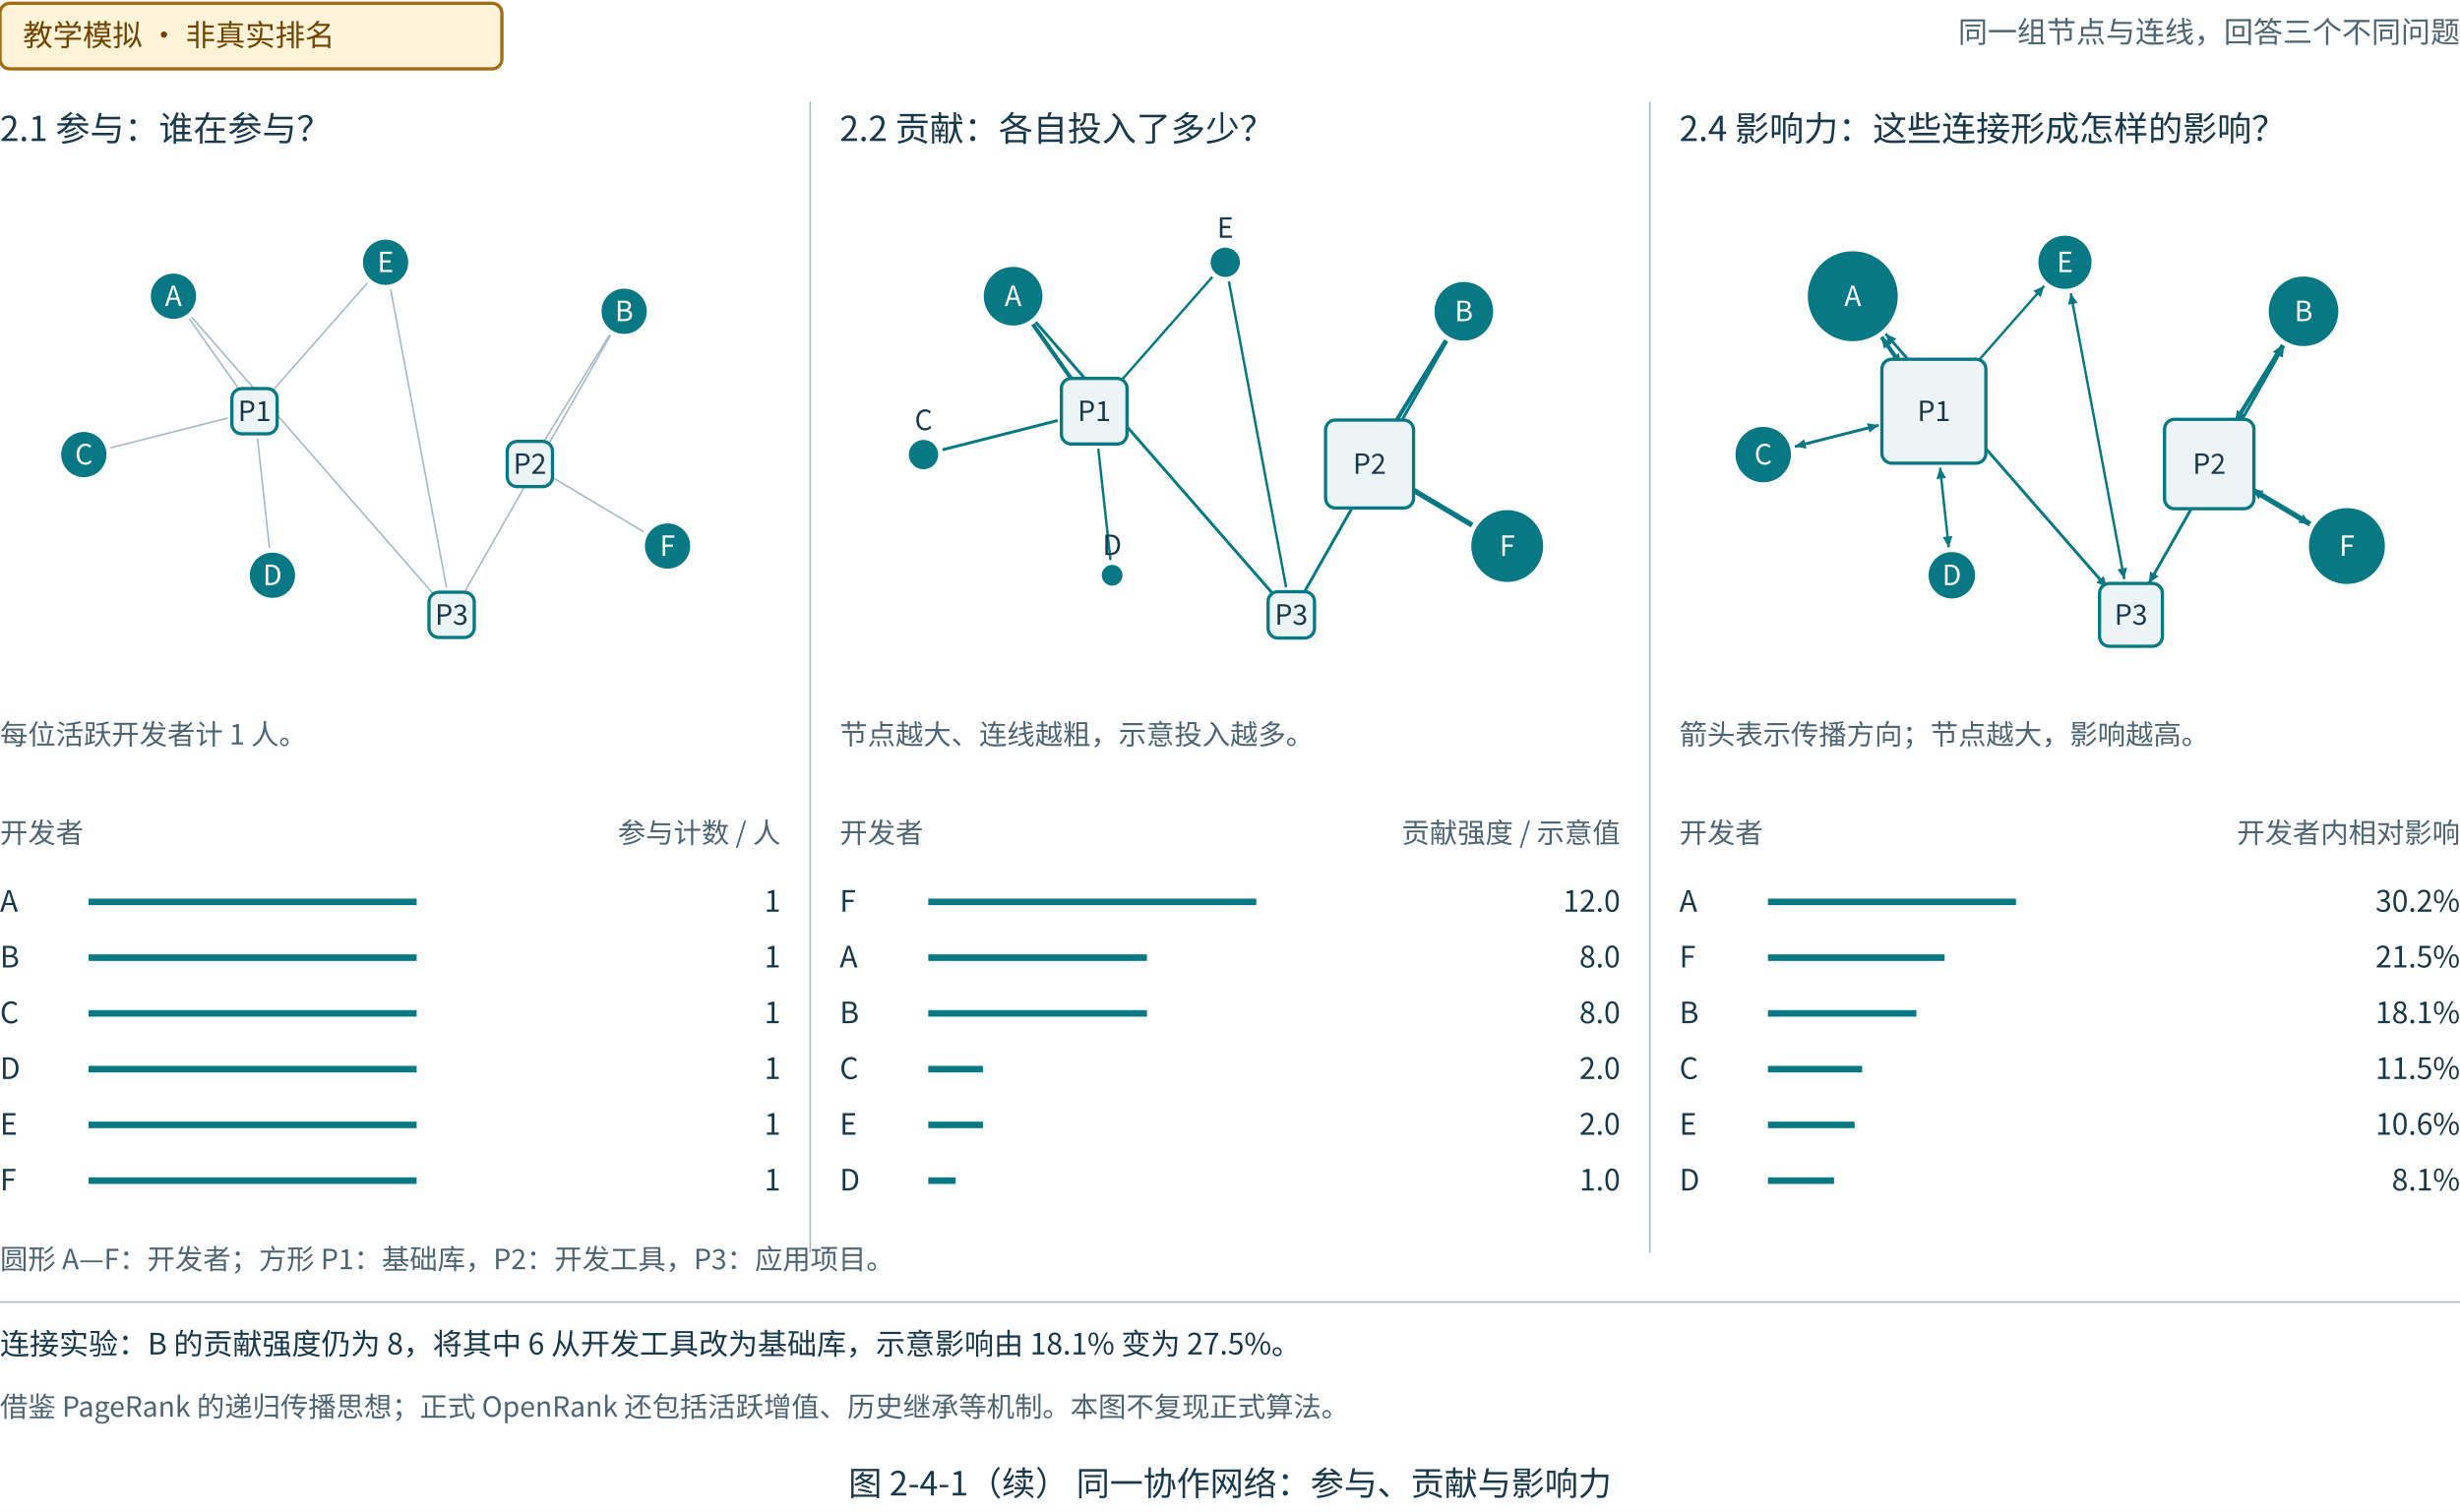
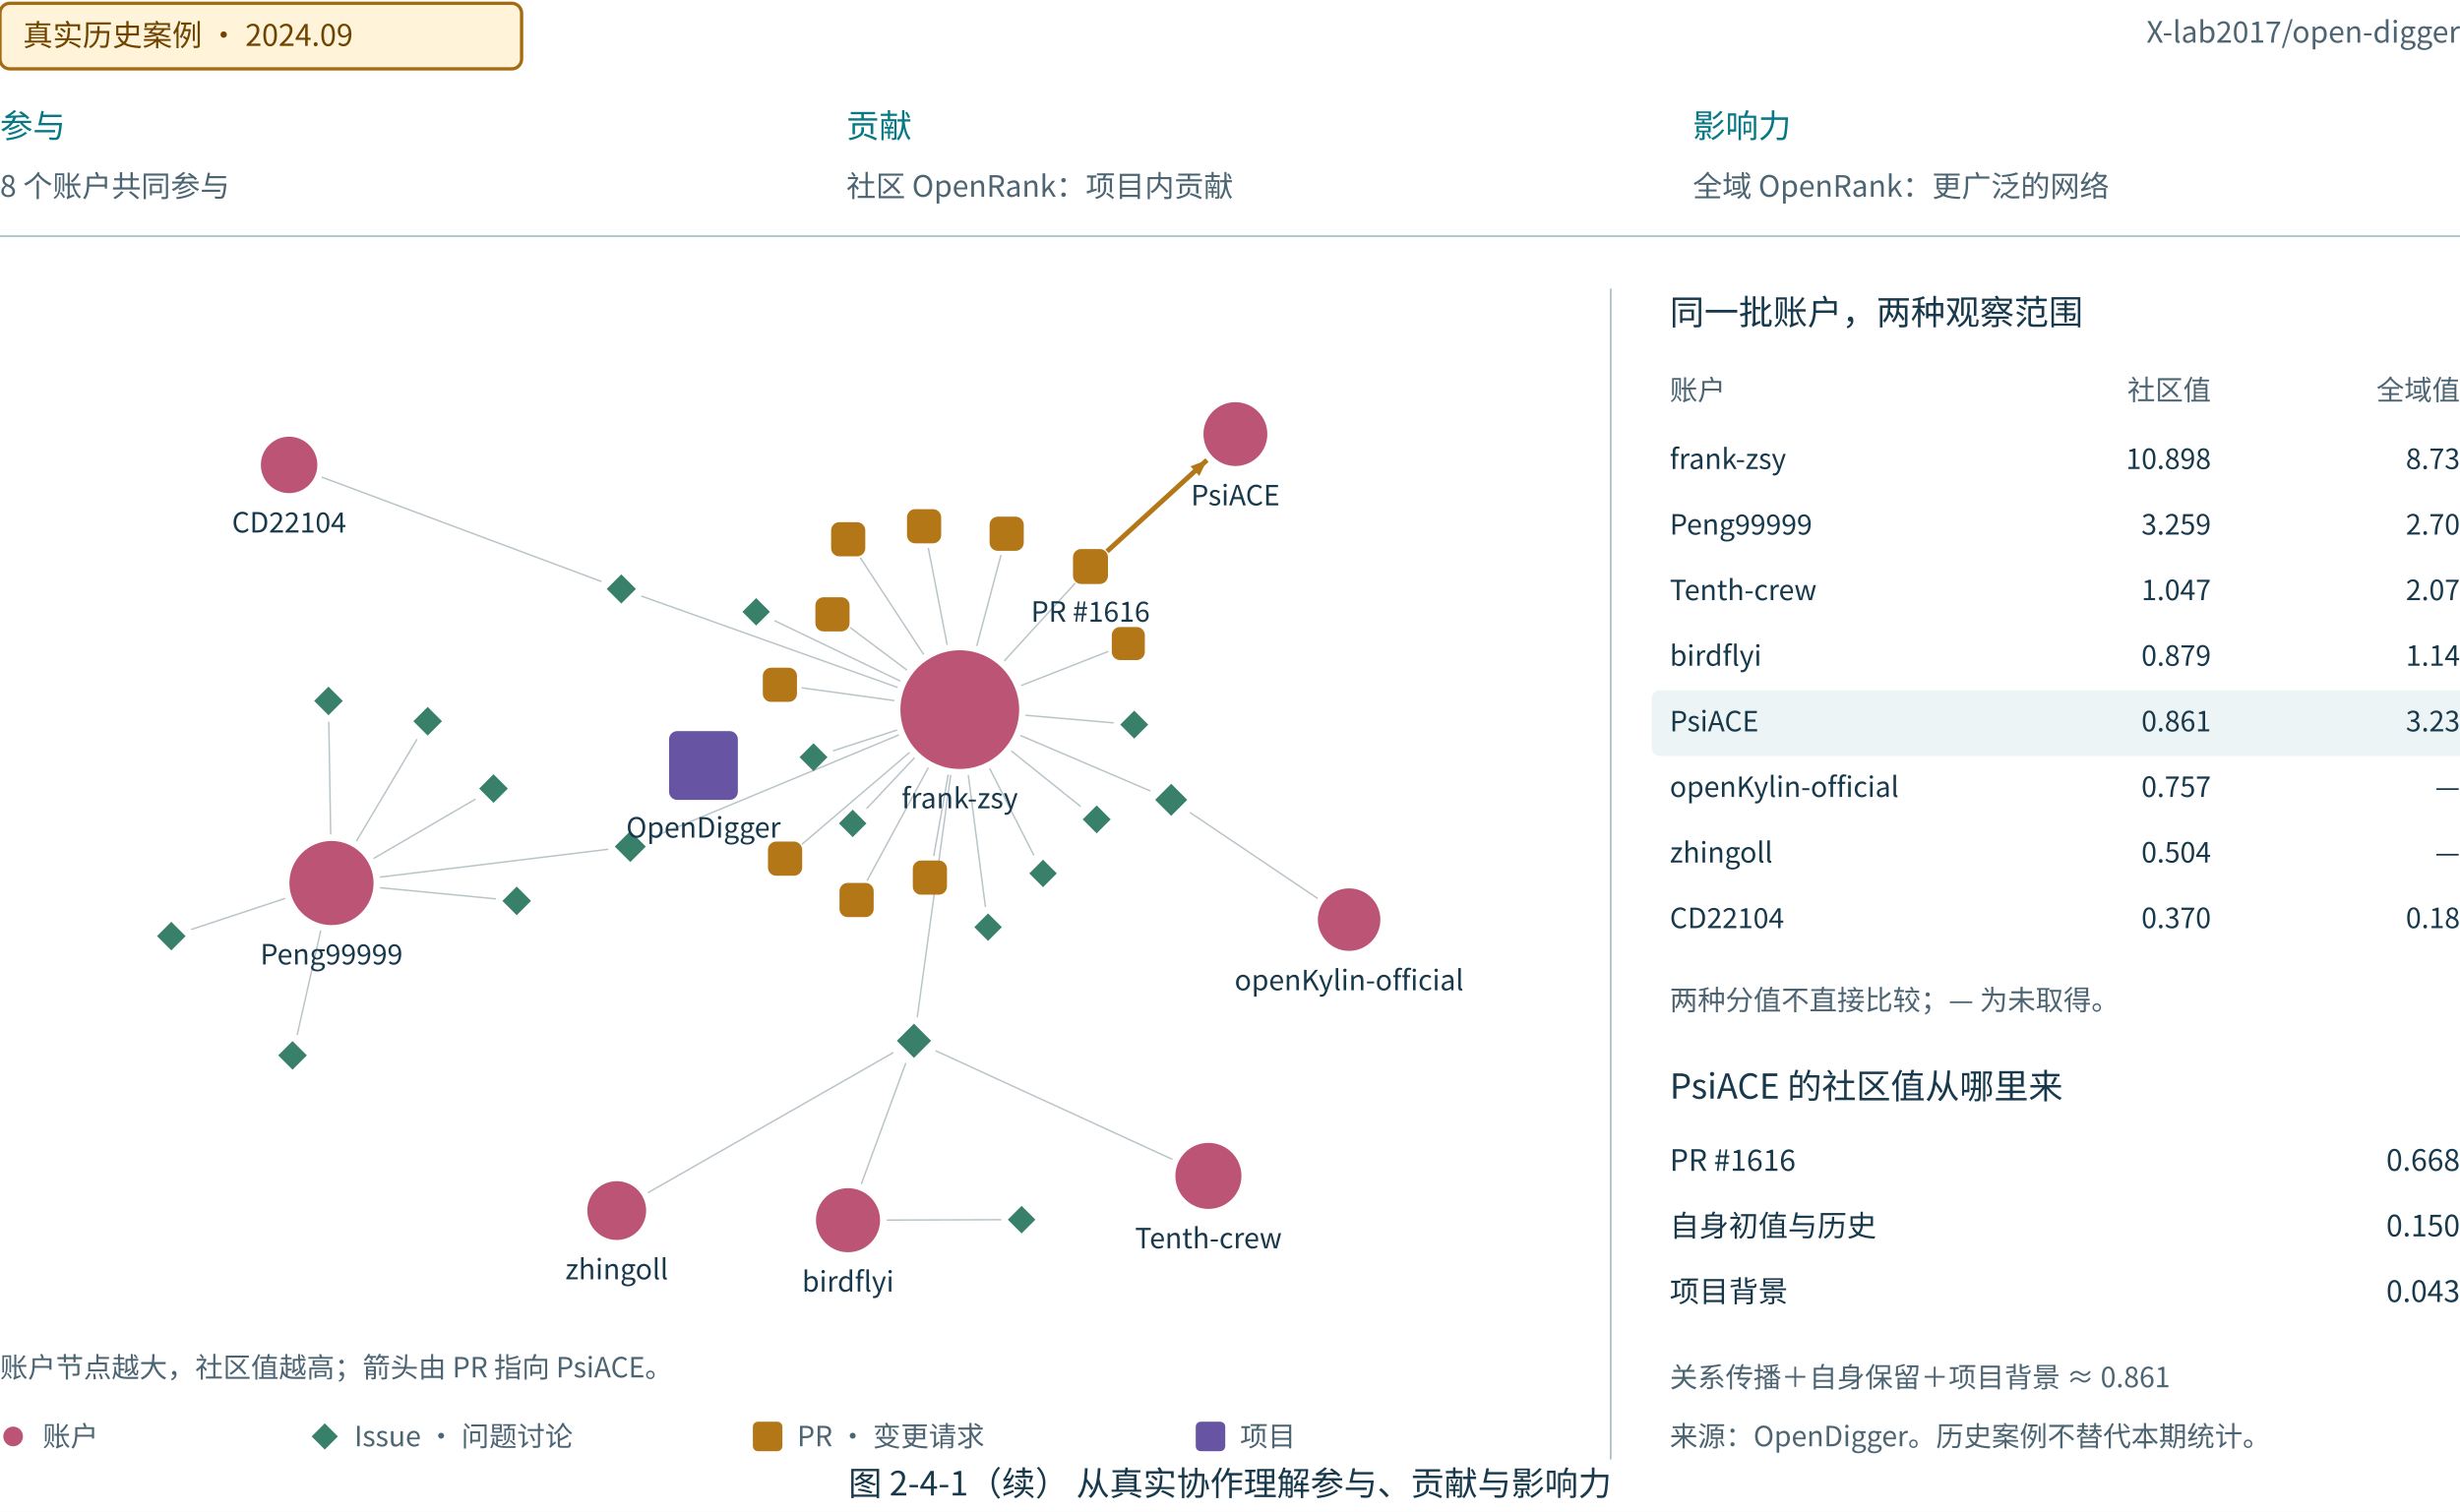
<svg xmlns="http://www.w3.org/2000/svg" width="749.89" height="461" viewBox="0 0 749.89 461" role="img">
  <rect width="100%" height="100%" fill="white" />
  <g font-family="Noto Sans CJK SC,Noto Sans SC,sans-serif">
-     <rect x="0" y="1" width="153" height="20" rx="3" fill="#fff3d9" stroke="#a36b12" />
-     <text x="7" y="14" font-size="9.1" fill="#704400" text-anchor="start">教学模拟 · 非真实排名</text>
-     <text x="749.89" y="13" font-size="9" fill="#4d6573" text-anchor="end">同一组节点与连线，回答三个不同问题</text>
-     <text x="0.0" y="43" font-size="10.5" fill="#18394c" text-anchor="start">2.1  参与：谁在参与？</text>
-     <path d="M57.706 97.185 L72.749 118.525" fill="none" stroke="#a9bbc4" stroke-width="0.5" />
-     <path d="M58.39 96.648 L132.143 181.152" fill="none" stroke="#a9bbc4" stroke-width="0.5" />
-     <path d="M185.859 102.067 L165.937 134.34" fill="none" stroke="#a9bbc4" stroke-width="0.5" />
-     <path d="M186.12 102.222 L141.816 180.178" fill="none" stroke="#a9bbc4" stroke-width="0.5" />
-     <path d="M33.699 136.544 L69.448 127.458" fill="none" stroke="#a9bbc4" stroke-width="0.5" />
-     <path d="M82.138 167.057 L78.5 133.739" fill="none" stroke="#a9bbc4" stroke-width="0.5" />
-     <path d="M111.997 86.278 L83.136 119.084" fill="none" stroke="#a9bbc4" stroke-width="0.5" />
-     <path d="M119.09 88.228 L136.121 179.224" fill="none" stroke="#a9bbc4" stroke-width="0.5" />
-     <path d="M196.278 162.196 L168.74 145.787" fill="none" stroke="#a9bbc4" stroke-width="0.5" />
-     <circle cx="52.867" cy="90.32" r="6.899" fill="#087984" />
-     <text x="52.867" y="93.32" font-size="8.5" fill="#ffffff" text-anchor="middle">A</text>
-     <circle cx="190.27" cy="94.92" r="6.899" fill="#087984" />
-     <text x="190.27" y="97.92" font-size="8.5" fill="#ffffff" text-anchor="middle">B</text>
-     <circle cx="25.559" cy="138.613" r="6.899" fill="#087984" />
-     <text x="25.559" y="141.613" font-size="8.5" fill="#ffffff" text-anchor="middle">C</text>
-     <circle cx="83.05" cy="175.407" r="6.899" fill="#087984" />
-     <text x="83.05" y="178.407" font-size="8.5" fill="#ffffff" text-anchor="middle">D</text>
-     <circle cx="117.544" cy="79.972" r="6.899" fill="#087984" />
-     <text x="117.544" y="82.972" font-size="8.5" fill="#ffffff" text-anchor="middle">E</text>
-     <circle cx="203.493" cy="166.496" r="6.899" fill="#087984" />
-     <text x="203.493" y="169.496" font-size="8.5" fill="#ffffff" text-anchor="middle">F</text>
-     <rect x="70.689" y="118.491" width="13.798" height="13.798" rx="3" fill="#edf4f5" stroke="#087984" />
-     <text x="77.588" y="128.39" font-size="8.5" fill="#18394c" text-anchor="middle">P1</text>
-     <rect x="154.626" y="134.588" width="13.798" height="13.798" rx="3" fill="#edf4f5" stroke="#087984" />
-     <text x="161.525" y="144.487" font-size="8.5" fill="#18394c" text-anchor="middle">P2</text>
-     <rect x="130.767" y="180.581" width="13.798" height="13.798" rx="3" fill="#edf4f5" stroke="#087984" />
-     <text x="137.666" y="190.48" font-size="8.5" fill="#18394c" text-anchor="middle">P3</text>
-     <text x="0.0" y="227" font-size="8.5" fill="#4d6573" text-anchor="start">每位活跃开发者计 1 人。</text>
-     <text x="0.0" y="257" font-size="8.5" fill="#4d6573" text-anchor="start">开发者</text>
-     <text x="237.963" y="257" font-size="8.5" fill="#4d6573" text-anchor="end">参与计数 / 人</text>
-     <text x="0.0" y="278" font-size="9" fill="#18394c" text-anchor="start">A</text>
-     <path d="M27.0 275 L127.0 275" fill="none" stroke="#087984" stroke-width="2" />
-     <text x="237.963" y="278" font-size="9" fill="#18394c" text-anchor="end">1</text>
-     <text x="0.0" y="295" font-size="9" fill="#18394c" text-anchor="start">B</text>
-     <path d="M27.0 292 L127.0 292" fill="none" stroke="#087984" stroke-width="2" />
-     <text x="237.963" y="295" font-size="9" fill="#18394c" text-anchor="end">1</text>
-     <text x="0.0" y="312" font-size="9" fill="#18394c" text-anchor="start">C</text>
-     <path d="M27.0 309 L127.0 309" fill="none" stroke="#087984" stroke-width="2" />
-     <text x="237.963" y="312" font-size="9" fill="#18394c" text-anchor="end">1</text>
-     <text x="0.0" y="329" font-size="9" fill="#18394c" text-anchor="start">D</text>
-     <path d="M27.0 326 L127.0 326" fill="none" stroke="#087984" stroke-width="2" />
-     <text x="237.963" y="329" font-size="9" fill="#18394c" text-anchor="end">1</text>
-     <text x="0.0" y="346" font-size="9" fill="#18394c" text-anchor="start">E</text>
-     <path d="M27.0 343 L127.0 343" fill="none" stroke="#087984" stroke-width="2" />
-     <text x="237.963" y="346" font-size="9" fill="#18394c" text-anchor="end">1</text>
-     <text x="0.0" y="363" font-size="9" fill="#18394c" text-anchor="start">F</text>
-     <path d="M27.0 360 L127.0 360" fill="none" stroke="#087984" stroke-width="2" />
-     <text x="237.963" y="363" font-size="9" fill="#18394c" text-anchor="end">1</text>
-     <text x="255.963" y="43" font-size="10.5" fill="#18394c" text-anchor="start">2.2  贡献：各自投入了多少？</text>
-     <path d="M246.963 31 L246.963 382" fill="none" stroke="#a9bbc4" stroke-width="0.5" />
-     <path d="M314.848 98.856 L326.926 115.991" fill="none" stroke="#087984" stroke-width="1.257" />
-     <path d="M315.698 98.188 L387.994 181.023" fill="none" stroke="#087984" stroke-width="0.895" />
-     <path d="M440.748 103.806 L425.323 128.795" fill="none" stroke="#087984" stroke-width="1.257" />
-     <path d="M441.073 103.999 L397.864 180.029" fill="none" stroke="#087984" stroke-width="0.895" />
-     <path d="M287.31 137.142 L322.407 128.222" fill="none" stroke="#087984" stroke-width="0.895" />
-     <path d="M338.507 170.772 L334.8 136.821" fill="none" stroke="#087984" stroke-width="0.75" />
-     <path d="M369.563 84.456 L341.147 116.756" fill="none" stroke="#087984" stroke-width="0.75" />
-     <path d="M374.606 85.842 L392.053 179.056" fill="none" stroke="#087984" stroke-width="0.75" />
-     <path d="M448.758 160.121 L430.301 149.122" fill="none" stroke="#087984" stroke-width="1.612" />
-     <circle cx="308.83" cy="90.32" r="8.943" fill="#087984" />
-     <text x="308.83" y="93.32" font-size="8.5" fill="#ffffff" text-anchor="middle">A</text>
-     <circle cx="446.233" cy="94.92" r="8.943" fill="#087984" />
-     <text x="446.233" y="97.92" font-size="8.5" fill="#ffffff" text-anchor="middle">B</text>
-     <circle cx="281.522" cy="138.613" r="4.472" fill="#087984" />
-     <text x="281.522" y="131.141" font-size="8.5" fill="#18394c" text-anchor="middle">C</text>
-     <circle cx="339.013" cy="175.407" r="3.162" fill="#087984" />
-     <text x="339.013" y="169.245" font-size="8.5" fill="#18394c" text-anchor="middle">D</text>
-     <circle cx="373.508" cy="79.972" r="4.472" fill="#087984" />
-     <text x="373.508" y="72.5" font-size="8.5" fill="#18394c" text-anchor="middle">E</text>
-     <circle cx="459.456" cy="166.496" r="10.953" fill="#087984" />
-     <text x="459.456" y="169.496" font-size="8.5" fill="#ffffff" text-anchor="middle">F</text>
-     <rect x="323.552" y="115.391" width="19.998" height="19.998" rx="3" fill="#edf4f5" stroke="#087984" />
-     <text x="333.551" y="128.39" font-size="8.5" fill="#18394c" text-anchor="middle">P1</text>
-     <rect x="404.073" y="128.072" width="26.83" height="26.83" rx="3" fill="#edf4f5" stroke="#087984" />
-     <text x="417.488" y="144.487" font-size="8.5" fill="#18394c" text-anchor="middle">P2</text>
-     <rect x="386.559" y="180.409" width="14.141" height="14.141" rx="3" fill="#edf4f5" stroke="#087984" />
-     <text x="393.629" y="190.48" font-size="8.5" fill="#18394c" text-anchor="middle">P3</text>
-     <text x="255.963" y="227" font-size="8.5" fill="#4d6573" text-anchor="start">节点越大、连线越粗，示意投入越多。</text>
-     <text x="255.963" y="257" font-size="8.5" fill="#4d6573" text-anchor="start">开发者</text>
-     <text x="493.927" y="257" font-size="8.5" fill="#4d6573" text-anchor="end">贡献强度 / 示意值</text>
-     <text x="255.963" y="278" font-size="9" fill="#18394c" text-anchor="start">F</text>
-     <path d="M282.963 275 L382.963 275" fill="none" stroke="#087984" stroke-width="2" />
-     <text x="493.927" y="278" font-size="9" fill="#18394c" text-anchor="end">12.0</text>
-     <text x="255.963" y="295" font-size="9" fill="#18394c" text-anchor="start">A</text>
-     <path d="M282.963 292 L349.63 292" fill="none" stroke="#087984" stroke-width="2" />
-     <text x="493.927" y="295" font-size="9" fill="#18394c" text-anchor="end">8.0</text>
-     <text x="255.963" y="312" font-size="9" fill="#18394c" text-anchor="start">B</text>
-     <path d="M282.963 309 L349.63 309" fill="none" stroke="#087984" stroke-width="2" />
-     <text x="493.927" y="312" font-size="9" fill="#18394c" text-anchor="end">8.0</text>
-     <text x="255.963" y="329" font-size="9" fill="#18394c" text-anchor="start">C</text>
-     <path d="M282.963 326 L299.63 326" fill="none" stroke="#087984" stroke-width="2" />
-     <text x="493.927" y="329" font-size="9" fill="#18394c" text-anchor="end">2.0</text>
-     <text x="255.963" y="346" font-size="9" fill="#18394c" text-anchor="start">E</text>
-     <path d="M282.963 343 L299.63 343" fill="none" stroke="#087984" stroke-width="2" />
-     <text x="493.927" y="346" font-size="9" fill="#18394c" text-anchor="end">2.0</text>
-     <text x="255.963" y="363" font-size="9" fill="#18394c" text-anchor="start">D</text>
-     <path d="M282.963 360 L291.297 360" fill="none" stroke="#087984" stroke-width="2" />
-     <text x="493.927" y="363" font-size="9" fill="#18394c" text-anchor="end">1.0</text>
-     <text x="511.927" y="43" font-size="10.5" fill="#18394c" text-anchor="start">2.4  影响力：这些连接形成怎样的影响？</text>
-     <path d="M502.927 31 L502.927 382" fill="none" stroke="#a9bbc4" stroke-width="0.5" />
-     <path d="M573.56 102.756 L579.519 111.21" fill="none" stroke="#087984" stroke-width="1.257" />
-     <polygon points="579.519,111.210 578.844,107.649 576.392,109.377" fill="#087984" />
-     <polygon points="573.560,102.756 574.235,106.317 576.687,104.589" fill="#087984" />
-     <path d="M574.798 101.783 L642.305 179.13" fill="none" stroke="#087984" stroke-width="0.895" />
-     <polygon points="642.305,179.130 641.265,175.658 639.005,177.630" fill="#087984" />
-     <polygon points="574.798,101.783 575.838,105.255 578.098,103.283" fill="#087984" />
-     <path d="M695.836 105.225 L681.396 128.617" fill="none" stroke="#087984" stroke-width="1.257" />
-     <polygon points="681.396,128.617 684.406,126.597 681.853,125.021" fill="#087984" />
-     <polygon points="695.836,105.225 692.826,107.245 695.379,108.821" fill="#087984" />
-     <path d="M696.213 105.448 L655.068 177.845" fill="none" stroke="#087984" stroke-width="0.895" />
-     <polygon points="655.068,177.845 658.003,175.717 655.395,174.235" fill="#087984" />
-     <polygon points="696.213,105.448 693.278,107.576 695.887,109.058" fill="#087984" />
-     <path d="M547.132 136.161 L572.701 129.663" fill="none" stroke="#087984" stroke-width="0.895" />
-     <polygon points="572.701,129.663 569.133,129.022 569.872,131.930" fill="#087984" />
-     <polygon points="547.132,136.161 550.700,136.802 549.961,133.894" fill="#087984" />
-     <path d="M594.045 166.878 L591.398 142.636" fill="none" stroke="#087984" stroke-width="0.75" />
-     <polygon points="591.398,142.636 590.265,146.079 593.247,145.753" fill="#087984" />
-     <polygon points="594.045,166.878 595.178,163.435 592.196,163.761" fill="#087984" />
-     <path d="M623.125 87.185 L600.974 112.364" fill="none" stroke="#087984" stroke-width="0.75" />
-     <polygon points="600.974,112.364 604.280,110.877 602.027,108.896" fill="#087984" />
-     <polygon points="623.125,87.185 619.819,88.672 622.072,90.653" fill="#087984" />
-     <path d="M631.238 89.415 L647.554 176.587" fill="none" stroke="#087984" stroke-width="0.75" />
-     <polygon points="647.554,176.587 648.421,173.067 645.472,173.619" fill="#087984" />
-     <polygon points="631.238,89.415 630.371,92.935 633.320,92.383" fill="#087984" />
-     <path d="M704.189 159.803 L686.444 149.229" fill="none" stroke="#087984" stroke-width="1.612" />
-     <polygon points="686.444,149.229 688.511,152.207 690.047,149.630" fill="#087984" />
-     <polygon points="704.189,159.803 702.122,156.825 700.586,159.403" fill="#087984" />
-     <circle cx="564.794" cy="90.32" r="13.714" fill="#087984" />
-     <text x="564.794" y="93.32" font-size="8.5" fill="#ffffff" text-anchor="middle">A</text>
-     <circle cx="702.197" cy="94.92" r="10.61" fill="#087984" />
-     <text x="702.197" y="97.92" font-size="8.5" fill="#ffffff" text-anchor="middle">B</text>
-     <circle cx="537.486" cy="138.613" r="8.454" fill="#087984" />
-     <text x="537.486" y="141.613" font-size="8.5" fill="#ffffff" text-anchor="middle">C</text>
-     <circle cx="594.976" cy="175.407" r="7.079" fill="#087984" />
-     <text x="594.976" y="178.407" font-size="8.5" fill="#ffffff" text-anchor="middle">D</text>
-     <circle cx="629.471" cy="79.972" r="8.107" fill="#087984" />
-     <text x="629.471" y="82.972" font-size="8.5" fill="#ffffff" text-anchor="middle">E</text>
-     <circle cx="715.42" cy="166.496" r="11.574" fill="#087984" />
-     <text x="715.42" y="169.496" font-size="8.5" fill="#ffffff" text-anchor="middle">F</text>
-     <rect x="573.666" y="109.541" width="31.697" height="31.697" rx="3" fill="#edf4f5" stroke="#087984" />
-     <text x="589.515" y="128.39" font-size="8.5" fill="#18394c" text-anchor="middle">P1</text>
-     <rect x="659.827" y="127.863" width="27.249" height="27.249" rx="3" fill="#edf4f5" stroke="#087984" />
-     <text x="673.451" y="144.487" font-size="8.5" fill="#18394c" text-anchor="middle">P2</text>
-     <rect x="640.01" y="177.897" width="19.165" height="19.165" rx="3" fill="#edf4f5" stroke="#087984" />
-     <text x="649.593" y="190.48" font-size="8.5" fill="#18394c" text-anchor="middle">P3</text>
-     <text x="511.927" y="227" font-size="8.5" fill="#4d6573" text-anchor="start">箭头表示传播方向；节点越大，影响越高。</text>
-     <text x="511.927" y="257" font-size="8.5" fill="#4d6573" text-anchor="start">开发者</text>
-     <text x="749.89" y="257" font-size="8.5" fill="#4d6573" text-anchor="end">开发者内相对影响</text>
-     <text x="511.927" y="278" font-size="9" fill="#18394c" text-anchor="start">A</text>
-     <path d="M538.927 275 L614.533 275" fill="none" stroke="#087984" stroke-width="2" />
-     <text x="749.89" y="278" font-size="9" fill="#18394c" text-anchor="end">30.2%</text>
-     <text x="511.927" y="295" font-size="9" fill="#18394c" text-anchor="start">F</text>
-     <path d="M538.927 292 L592.774 292" fill="none" stroke="#087984" stroke-width="2" />
-     <text x="749.89" y="295" font-size="9" fill="#18394c" text-anchor="end">21.5%</text>
-     <text x="511.927" y="312" font-size="9" fill="#18394c" text-anchor="start">B</text>
-     <path d="M538.927 309 L584.181 309" fill="none" stroke="#087984" stroke-width="2" />
-     <text x="749.89" y="312" font-size="9" fill="#18394c" text-anchor="end">18.1%</text>
-     <text x="511.927" y="329" font-size="9" fill="#18394c" text-anchor="start">C</text>
-     <path d="M538.927 326 L567.654 326" fill="none" stroke="#087984" stroke-width="2" />
-     <text x="749.89" y="329" font-size="9" fill="#18394c" text-anchor="end">11.5%</text>
-     <text x="511.927" y="346" font-size="9" fill="#18394c" text-anchor="start">E</text>
-     <path d="M538.927 343 L565.346 343" fill="none" stroke="#087984" stroke-width="2" />
-     <text x="749.89" y="346" font-size="9" fill="#18394c" text-anchor="end">10.6%</text>
-     <text x="511.927" y="363" font-size="9" fill="#18394c" text-anchor="start">D</text>
-     <path d="M538.927 360 L559.071 360" fill="none" stroke="#087984" stroke-width="2" />
-     <text x="749.89" y="363" font-size="9" fill="#18394c" text-anchor="end">8.1%</text>
-     <text x="0" y="387" font-size="8.5" fill="#4d6573" text-anchor="start">圆形 A—F：开发者；方形 P1：基础库，P2：开发工具，P3：应用项目。</text>
-     <path d="M0 397 L749.89 397" fill="none" stroke="#a9bbc4" stroke-width="0.5" />
-     <text x="0" y="413" font-size="9" fill="#18394c" text-anchor="start">连接实验：B 的贡献强度仍为 8，将其中 6 从开发工具改为基础库，示意影响由 18.1% 变为 27.5%。</text>
-     <text x="0" y="432" font-size="8.5" fill="#4d6573" text-anchor="start">借鉴 PageRank 的递归传播思想；正式 OpenRank 还包括活跃增值、历史继承等机制。本图不复现正式算法。</text>
-     <text x="374.945" y="456" font-size="10.2" fill="#18394c" text-anchor="middle">图 2-4-1（续）  同一协作网络：参与、贡献与影响力</text>
+     <rect x="0" y="1" width="159" height="20" rx="3" fill="#fff3d9" stroke="#a36b12" />
+     <text x="7" y="14" font-size="9.1" fill="#704400" text-anchor="start">真实历史案例 · 2024.09</text>
+     <text x="749.89" y="13" font-size="9" fill="#4d6573" text-anchor="end">X-lab2017/open-digger</text>
+     <text x="0" y="42" font-size="10" fill="#087984" text-anchor="start">参与</text>
+     <text x="0" y="60" font-size="9" fill="#4d6573" text-anchor="start">8 个账户共同参与</text>
+     <text x="258" y="42" font-size="10" fill="#087984" text-anchor="start">贡献</text>
+     <text x="258" y="60" font-size="9" fill="#4d6573" text-anchor="start">社区 OpenRank：项目内贡献</text>
+     <text x="516" y="42" font-size="10" fill="#087984" text-anchor="start">影响力</text>
+     <text x="516" y="60" font-size="9" fill="#4d6573" text-anchor="start">全域 OpenRank：更广泛的网络</text>
+     <path d="M0 72 L749.89 72" fill="none" stroke="#a9bbc4" stroke-width="0.5" />
+     <path d="M115.767 267.453 L185.45 258.944" fill="none" stroke="#b9c4c9" stroke-width="0.45" />
+     <path d="M97.783 283.712 L90.579 315.593" fill="none" stroke="#b9c4c9" stroke-width="0.45" />
+     <path d="M273.644 209.624 L195.476 181.747" fill="none" stroke="#b9c4c9" stroke-width="0.45" />
+     <path d="M289.82 236.285 L279.594 310.201" fill="none" stroke="#b9c4c9" stroke-width="0.45" />
+     <path d="M272.664 213.628 L244.384 209.725" fill="none" stroke="#b9c4c9" stroke-width="0.45" />
+     <path d="M297.752 196.954 L305.141 169.23" fill="none" stroke="#b9c4c9" stroke-width="0.45" />
+     <path d="M367.927 140.278 L337.455 168.128" fill="none" stroke="#b47717" stroke-width="1.5" />
+     <polygon points="367.927,140.278 365.585,145.128 362.886,142.175" fill="#b47717" />
+     <path d="M288.734 196.646 L282.971 167.048" fill="none" stroke="#b9c4c9" stroke-width="0.45" />
+     <path d="M262.559 361.017 L276.113 324.133" fill="none" stroke="#b9c4c9" stroke-width="0.45" />
+     <path d="M308.254 228.951 L329.419 245.926" fill="none" stroke="#b9c4c9" stroke-width="0.45" />
+     <path d="M86.976 273.913 L58.259 283.428" fill="none" stroke="#b9c4c9" stroke-width="0.45" />
+     <path d="M401.688 273.971 L362.733 247.731" fill="none" stroke="#b9c4c9" stroke-width="0.45" />
+     <path d="M295.165 236.307 L300.396 276.567" fill="none" stroke="#b9c4c9" stroke-width="0.45" />
+     <path d="M276.486 204.329 L259.135 191.338" fill="none" stroke="#b9c4c9" stroke-width="0.45" />
+     <path d="M115.808 270.674 L151.173 274.085" fill="none" stroke="#b9c4c9" stroke-width="0.45" />
+     <path d="M278.801 231.012 L264.172 246.556" fill="none" stroke="#b9c4c9" stroke-width="0.45" />
+     <path d="M100.804 254.426 L100.233 220.089" fill="none" stroke="#b9c4c9" stroke-width="0.45" />
+     <path d="M270.267 372.025 L305.211 371.912" fill="none" stroke="#b9c4c9" stroke-width="0.45" />
+     <path d="M273.462 222.593 L253.94 228.943" fill="none" stroke="#b9c4c9" stroke-width="0.45" />
+     <path d="M113.857 261.781 L144.943 243.651" fill="none" stroke="#b9c4c9" stroke-width="0.45" />
+     <path d="M289.054 236.164 L284.638 260.988" fill="none" stroke="#b9c4c9" stroke-width="0.45" />
+     <path d="M281.563 199.561 L262.234 170.046" fill="none" stroke="#b9c4c9" stroke-width="0.45" />
+     <path d="M357.393 353.516 L285.168 320.367" fill="none" stroke="#b9c4c9" stroke-width="0.45" />
+     <path d="M312.6 218.099 L339.509 220.415" fill="none" stroke="#b9c4c9" stroke-width="0.45" />
+     <path d="M277.285 229.42 L244.422 257.458" fill="none" stroke="#b9c4c9" stroke-width="0.45" />
+     <path d="M311.061 224.265 L350.681 241.177" fill="none" stroke="#b9c4c9" stroke-width="0.45" />
+     <path d="M306.126 201.531 L327.809 177.78" fill="none" stroke="#b9c4c9" stroke-width="0.45" />
+     <path d="M108.625 256.505 L127.12 225.389" fill="none" stroke="#b9c4c9" stroke-width="0.45" />
+     <path d="M301.681 234.293 L315.149 260.797" fill="none" stroke="#b9c4c9" stroke-width="0.45" />
+     <path d="M274.457 207.673 L236.083 189.241" fill="none" stroke="#b9c4c9" stroke-width="0.45" />
+     <path d="M274.015 224.09 L198.344 255.546" fill="none" stroke="#b9c4c9" stroke-width="0.45" />
+     <path d="M197.52 363.685 L272.334 320.937" fill="none" stroke="#b9c4c9" stroke-width="0.45" />
+     <path d="M311.287 209.037 L337.86 198.616" fill="none" stroke="#b9c4c9" stroke-width="0.45" />
+     <path d="M98.061 145.473 L183.354 177.323" fill="none" stroke="#b9c4c9" stroke-width="0.45" />
+     <path d="M282.999 234.046 L264.311 268.533" fill="none" stroke="#b9c4c9" stroke-width="0.45" />
+     <polygon points="192.130,253.399 196.860,258.129 192.130,262.858 187.401,258.129" fill="#39806a" />
+     <polygon points="89.177,317.437 93.542,321.802 89.177,326.167 84.812,321.802" fill="#39806a" />
+     <polygon points="189.398,175.127 193.851,179.580 189.398,184.032 184.946,179.580" fill="#39806a" />
+     <polygon points="278.604,312.133 283.826,317.355 278.604,322.576 273.383,317.355" fill="#39806a" />
+     <rect x="233.029" y="204.099" width="9.418" height="9.418" rx="2" fill="#b47717" stroke="#b47717" />
+     <rect x="302.16" y="158.039" width="9.418" height="9.418" rx="2" fill="#b47717" stroke="#b47717" />
+     <rect x="327.584" y="167.906" width="9.659" height="9.659" rx="2" fill="#b47717" stroke="#b47717" />
+     <text x="332.413" y="189.565" font-size="8.5" fill="#18394c" text-anchor="middle">PR #1616</text>
+     <rect x="276.98" y="155.754" width="9.418" height="9.418" rx="2" fill="#b47717" stroke="#b47717" />
+     <polygon points="334.305,245.581 338.569,249.845 334.305,254.108 330.042,249.845" fill="#39806a" />
+     <polygon points="52.217,281.065 56.582,285.430 52.217,289.795 47.852,285.430" fill="#39806a" />
+     <polygon points="357.018,238.992 361.908,243.882 357.018,248.772 352.128,243.882" fill="#39806a" />
+     <polygon points="301.194,278.516 305.387,282.710 301.194,286.903 297.000,282.710" fill="#39806a" />
+     <rect x="249.056" y="182.608" width="9.418" height="9.418" rx="2" fill="#b47717" stroke="#b47717" />
+     <polygon points="157.509,270.331 161.874,274.696 157.509,279.061 153.144,274.696" fill="#39806a" />
+     <polygon points="259.928,246.873 264.121,251.067 259.928,255.261 255.734,251.067" fill="#39806a" />
+     <polygon points="100.128,209.360 104.493,213.725 100.128,218.090 95.763,213.725" fill="#39806a" />
+     <polygon points="311.416,367.687 315.621,371.892 311.416,376.097 307.211,371.892" fill="#39806a" />
+     <polygon points="247.984,226.617 252.247,230.880 247.984,235.144 243.720,230.880" fill="#39806a" />
+     <polygon points="150.441,236.080 154.806,240.445 150.441,244.810 146.076,240.445" fill="#39806a" />
+     <rect x="278.754" y="262.884" width="9.418" height="9.418" rx="2" fill="#b47717" stroke="#b47717" />
+     <rect x="253.85" y="159.725" width="9.418" height="9.418" rx="2" fill="#b47717" stroke="#b47717" />
+     <polygon points="345.750,216.688 350.013,220.952 345.750,225.215 341.486,220.952" fill="#39806a" />
+     <rect x="234.609" y="257.103" width="9.418" height="9.418" rx="2" fill="#b47717" stroke="#b47717" />
+     <polygon points="130.372,215.553 134.737,219.918 130.372,224.283 126.007,219.918" fill="#39806a" />
+     <polygon points="317.955,262.125 322.149,266.318 317.955,270.512 313.761,266.318" fill="#39806a" />
+     <polygon points="230.500,182.366 234.694,186.559 230.500,190.753 226.306,186.559" fill="#39806a" />
+     <rect x="339.409" y="191.692" width="9.074" height="9.074" rx="2" fill="#b47717" stroke="#b47717" />
+     <rect x="256.406" y="269.723" width="9.418" height="9.418" rx="2" fill="#b47717" stroke="#b47717" />
+     <rect x="204.45" y="223.425" width="19.975" height="19.975" rx="2" fill="#6755a3" stroke="#6755a3" />
+     <text x="214.438" y="255.4" font-size="8.5" fill="#18394c" text-anchor="middle">OpenDigger</text>
+     <circle cx="101.05" cy="269.25" r="12.826" fill="#bb5475" />
+     <text x="101.05" y="294.076" font-size="8.5" fill="#18394c" text-anchor="middle">Peng99999</text>
+     <circle cx="292.575" cy="216.375" r="18.099" fill="#bb5475" />
+     <text x="292.575" y="246.474" font-size="8.5" fill="#18394c" text-anchor="middle">frank-zsy</text>
+     <circle cx="376.588" cy="132.363" r="9.733" fill="#bb5475" />
+     <text x="376.588" y="154.096" font-size="8.5" fill="#18394c" text-anchor="middle">PsiACE</text>
+     <circle cx="258.5" cy="372.062" r="9.767" fill="#bb5475" />
+     <text x="258.5" y="393.83" font-size="8.5" fill="#18394c" text-anchor="middle">birdflyi</text>
+     <circle cx="411.25" cy="280.413" r="9.529" fill="#bb5475" />
+     <text x="411.25" y="301.942" font-size="8.5" fill="#18394c" text-anchor="middle">openKylin-official</text>
+     <circle cx="368.363" cy="358.55" r="10.069" fill="#bb5475" />
+     <text x="368.363" y="380.619" font-size="8.5" fill="#18394c" text-anchor="middle">Tenth-crew</text>
+     <circle cx="188.0" cy="369.125" r="8.965" fill="#bb5475" />
+     <text x="188.0" y="390.09" font-size="8.5" fill="#18394c" text-anchor="middle">zhingoll</text>
+     <circle cx="88.125" cy="141.762" r="8.607" fill="#bb5475" />
+     <text x="88.125" y="162.369" font-size="8.5" fill="#18394c" text-anchor="middle">CD22104</text>
+     <text x="0" y="420" font-size="8.5" fill="#4d6573" text-anchor="start">账户节点越大，社区值越高；箭头由 PR 指向 PsiACE。</text>
+     <circle cx="4" cy="438" r="3" fill="#bb5475" />
+     <text x="13" y="441" font-size="8.5" fill="#4d6573" text-anchor="start">账户</text>
+     <polygon points="99.000,434.000 103.000,438.000 99.000,442.000 95.000,438.000" fill="#39806a" />
+     <text x="108" y="441" font-size="8.5" fill="#4d6573" text-anchor="start">Issue · 问题讨论</text>
+     <rect x="230" y="434" width="8" height="8" rx="1" fill="#b47717" stroke="#b47717" />
+     <text x="243" y="441" font-size="8.5" fill="#4d6573" text-anchor="start">PR · 变更请求</text>
+     <rect x="365" y="434" width="8" height="8" rx="1" fill="#6755a3" stroke="#6755a3" />
+     <text x="378" y="441" font-size="8.5" fill="#4d6573" text-anchor="start">项目</text>
+     <path d="M491 88 L491 445" fill="none" stroke="#a9bbc4" stroke-width="0.5" />
+     <text x="509" y="99" font-size="10.5" fill="#18394c" text-anchor="start">同一批账户，两种观察范围</text>
+     <text x="509" y="122" font-size="8.5" fill="#4d6573" text-anchor="start">账户</text>
+     <text x="674" y="122" font-size="8.5" fill="#4d6573" text-anchor="end">社区值</text>
+     <text x="749.89" y="122" font-size="8.5" fill="#4d6573" text-anchor="end">全域值</text>
+     <text x="509" y="143" font-size="8.5" fill="#18394c" text-anchor="start">frank-zsy</text>
+     <text x="674" y="143" font-size="8.5" fill="#18394c" text-anchor="end">10.898</text>
+     <text x="749.89" y="143" font-size="8.5" fill="#18394c" text-anchor="end">8.73</text>
+     <text x="509" y="163" font-size="8.5" fill="#18394c" text-anchor="start">Peng99999</text>
+     <text x="674" y="163" font-size="8.5" fill="#18394c" text-anchor="end">3.259</text>
+     <text x="749.89" y="163" font-size="8.5" fill="#18394c" text-anchor="end">2.70</text>
+     <text x="509" y="183" font-size="8.5" fill="#18394c" text-anchor="start">Tenth-crew</text>
+     <text x="674" y="183" font-size="8.5" fill="#18394c" text-anchor="end">1.047</text>
+     <text x="749.89" y="183" font-size="8.5" fill="#18394c" text-anchor="end">2.07</text>
+     <text x="509" y="203" font-size="8.5" fill="#18394c" text-anchor="start">birdflyi</text>
+     <text x="674" y="203" font-size="8.5" fill="#18394c" text-anchor="end">0.879</text>
+     <text x="749.89" y="203" font-size="8.5" fill="#18394c" text-anchor="end">1.14</text>
+     <rect x="504" y="211" width="250.89" height="19" rx="2" fill="#edf4f5" stroke="#edf4f5" />
+     <text x="509" y="223" font-size="8.5" fill="#18394c" text-anchor="start">PsiACE</text>
+     <text x="674" y="223" font-size="8.5" fill="#18394c" text-anchor="end">0.861</text>
+     <text x="749.89" y="223" font-size="8.5" fill="#18394c" text-anchor="end">3.23</text>
+     <text x="509" y="243" font-size="8.5" fill="#18394c" text-anchor="start">openKylin-official</text>
+     <text x="674" y="243" font-size="8.5" fill="#18394c" text-anchor="end">0.757</text>
+     <text x="749.89" y="243" font-size="8.5" fill="#18394c" text-anchor="end">—</text>
+     <text x="509" y="263" font-size="8.5" fill="#18394c" text-anchor="start">zhingoll</text>
+     <text x="674" y="263" font-size="8.5" fill="#18394c" text-anchor="end">0.504</text>
+     <text x="749.89" y="263" font-size="8.5" fill="#18394c" text-anchor="end">—</text>
+     <text x="509" y="283" font-size="8.5" fill="#18394c" text-anchor="start">CD22104</text>
+     <text x="674" y="283" font-size="8.5" fill="#18394c" text-anchor="end">0.370</text>
+     <text x="749.89" y="283" font-size="8.5" fill="#18394c" text-anchor="end">0.18</text>
+     <text x="509" y="308" font-size="8.5" fill="#4d6573" text-anchor="start">两种分值不直接比较；— 为未取得。</text>
+     <text x="509" y="335" font-size="10.5" fill="#18394c" text-anchor="start">PsiACE 的社区值从哪里来</text>
+     <text x="509" y="357" font-size="9" fill="#18394c" text-anchor="start">PR #1616</text>
+     <text x="749.89" y="357" font-size="9" fill="#18394c" text-anchor="end">0.668</text>
+     <text x="509" y="377" font-size="9" fill="#18394c" text-anchor="start">自身初值与历史</text>
+     <text x="749.89" y="377" font-size="9" fill="#18394c" text-anchor="end">0.150</text>
+     <text x="509" y="397" font-size="9" fill="#18394c" text-anchor="start">项目背景</text>
+     <text x="749.89" y="397" font-size="9" fill="#18394c" text-anchor="end">0.043</text>
+     <text x="509" y="423" font-size="8.5" fill="#4d6573" text-anchor="start">关系传播＋自身保留＋项目背景 ≈ 0.861</text>
+     <text x="509" y="441" font-size="8.5" fill="#4d6573" text-anchor="start">来源：OpenDigger。历史案例不替代本期统计。</text>
+     <text x="374.945" y="456" font-size="10.2" fill="#18394c" text-anchor="middle">图 2-4-1（续）  从真实协作理解参与、贡献与影响力</text>
  </g>
</svg>
